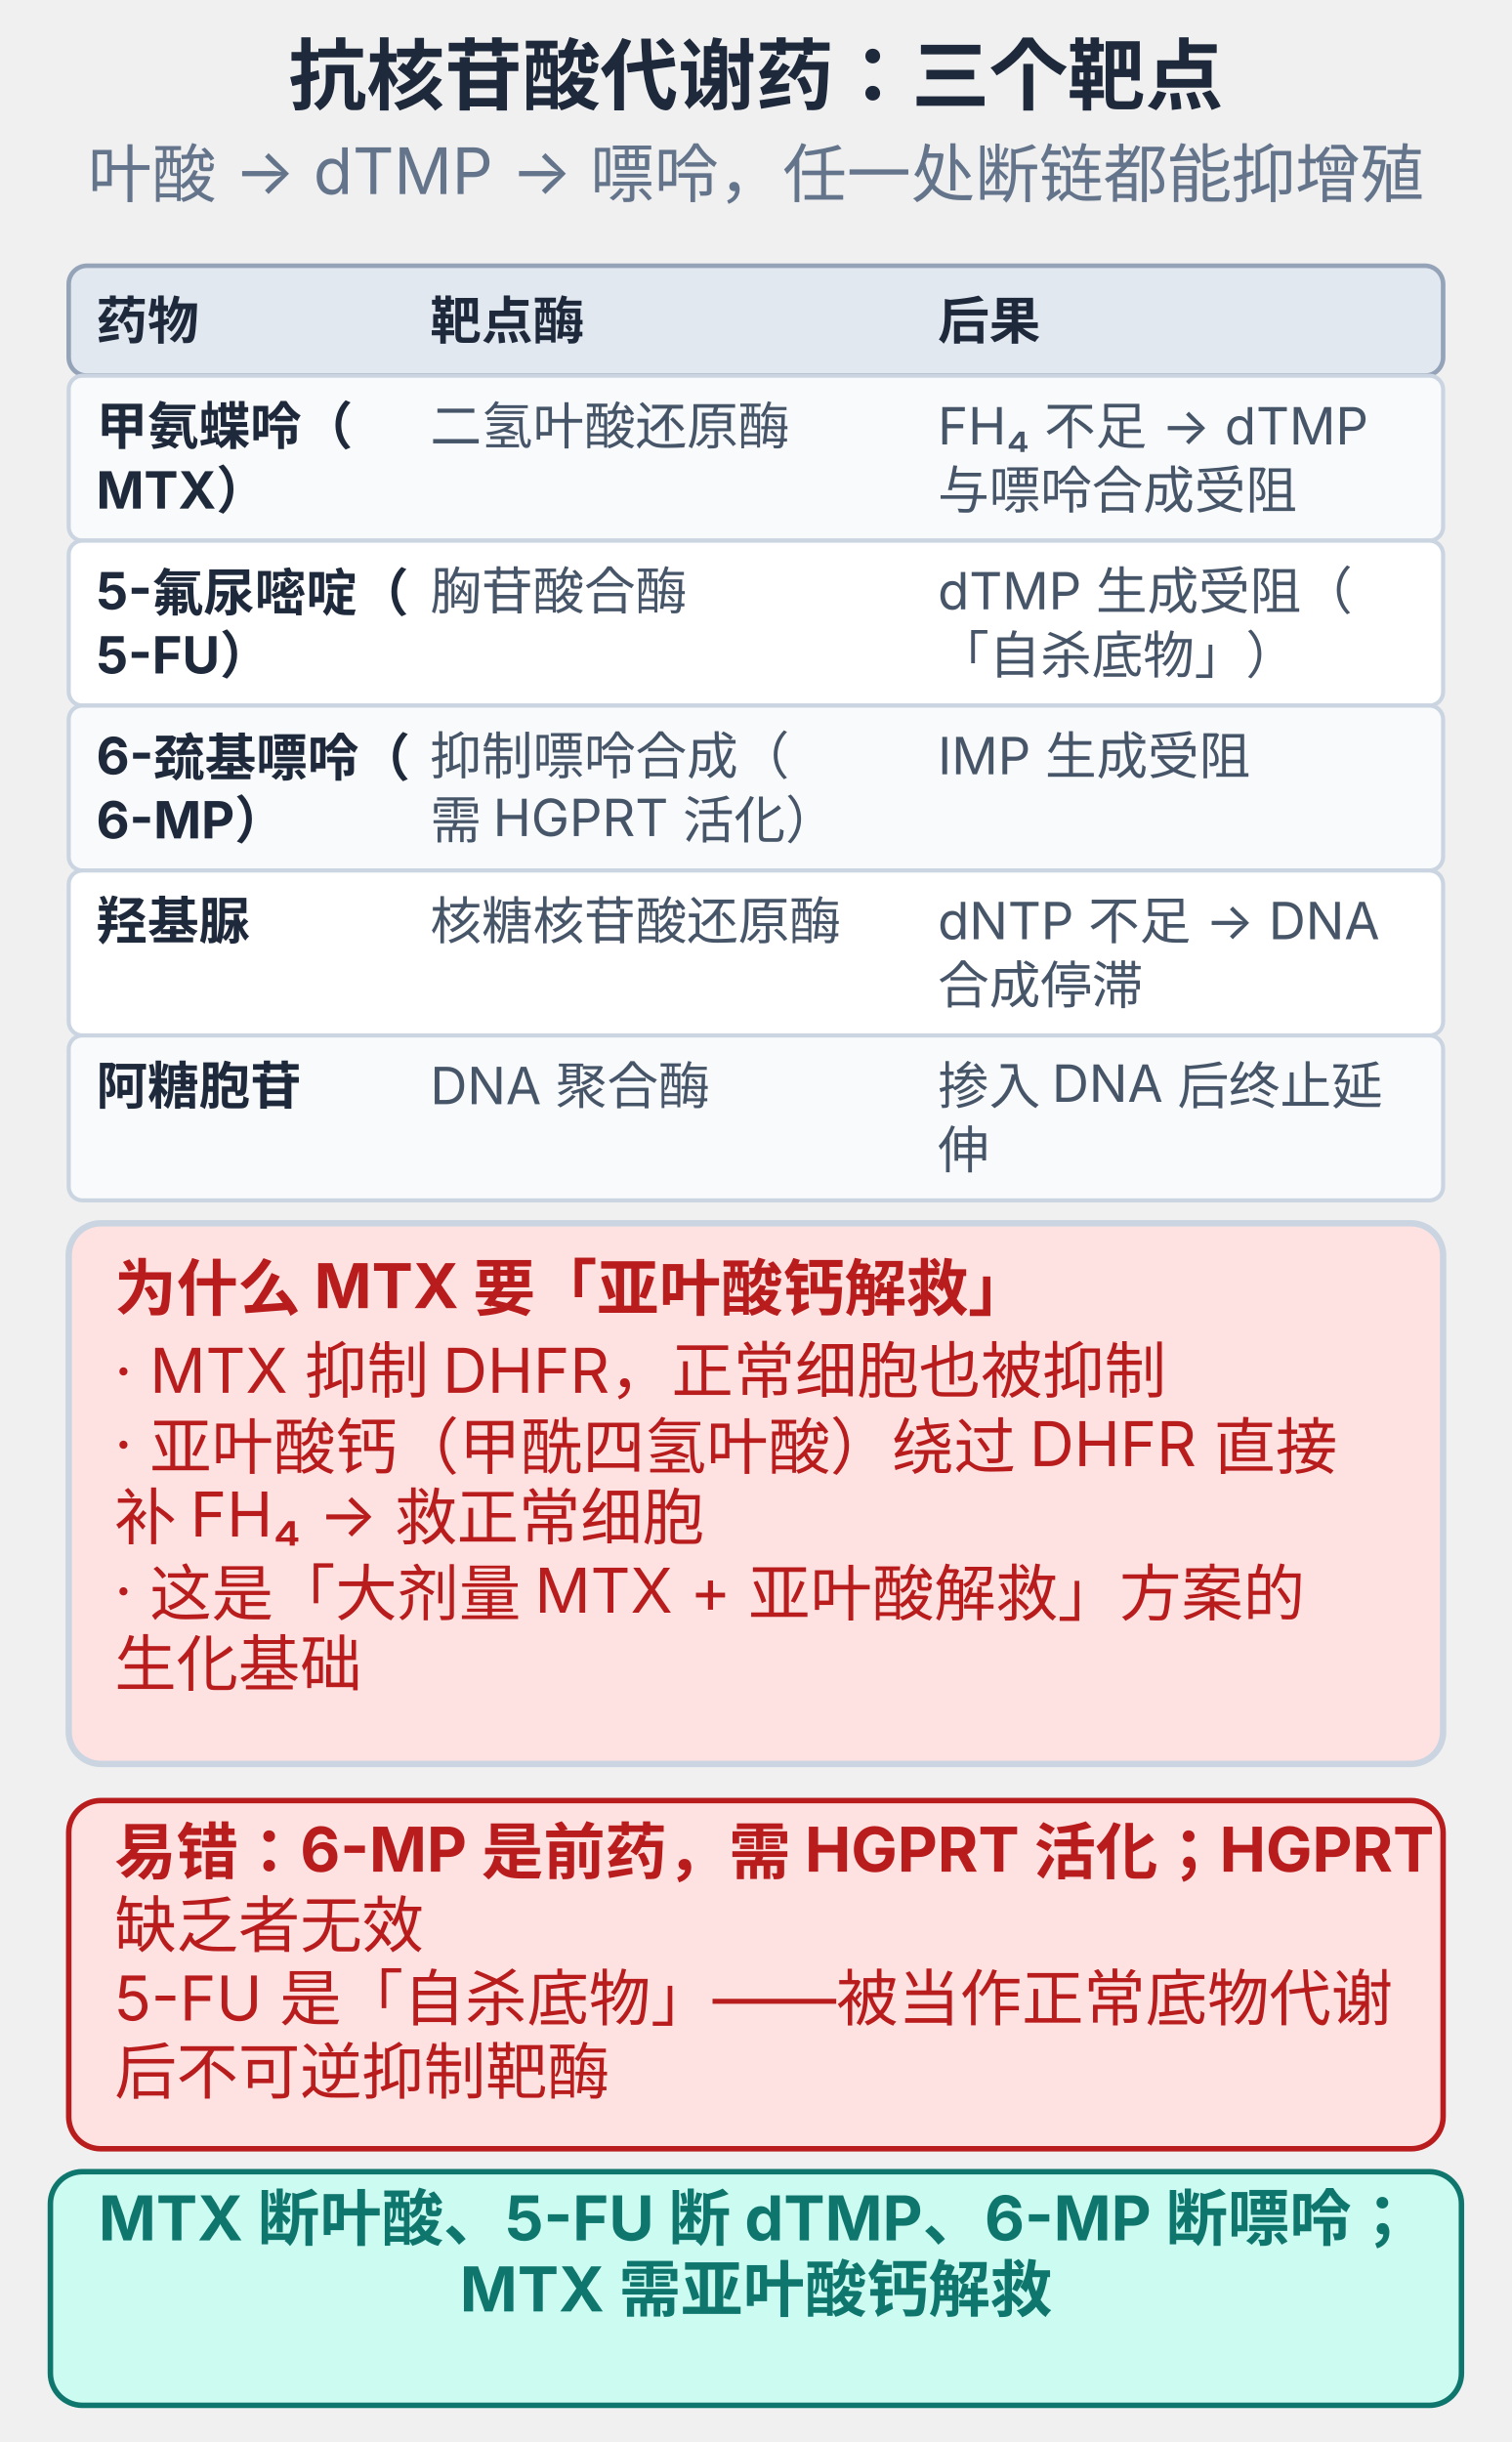
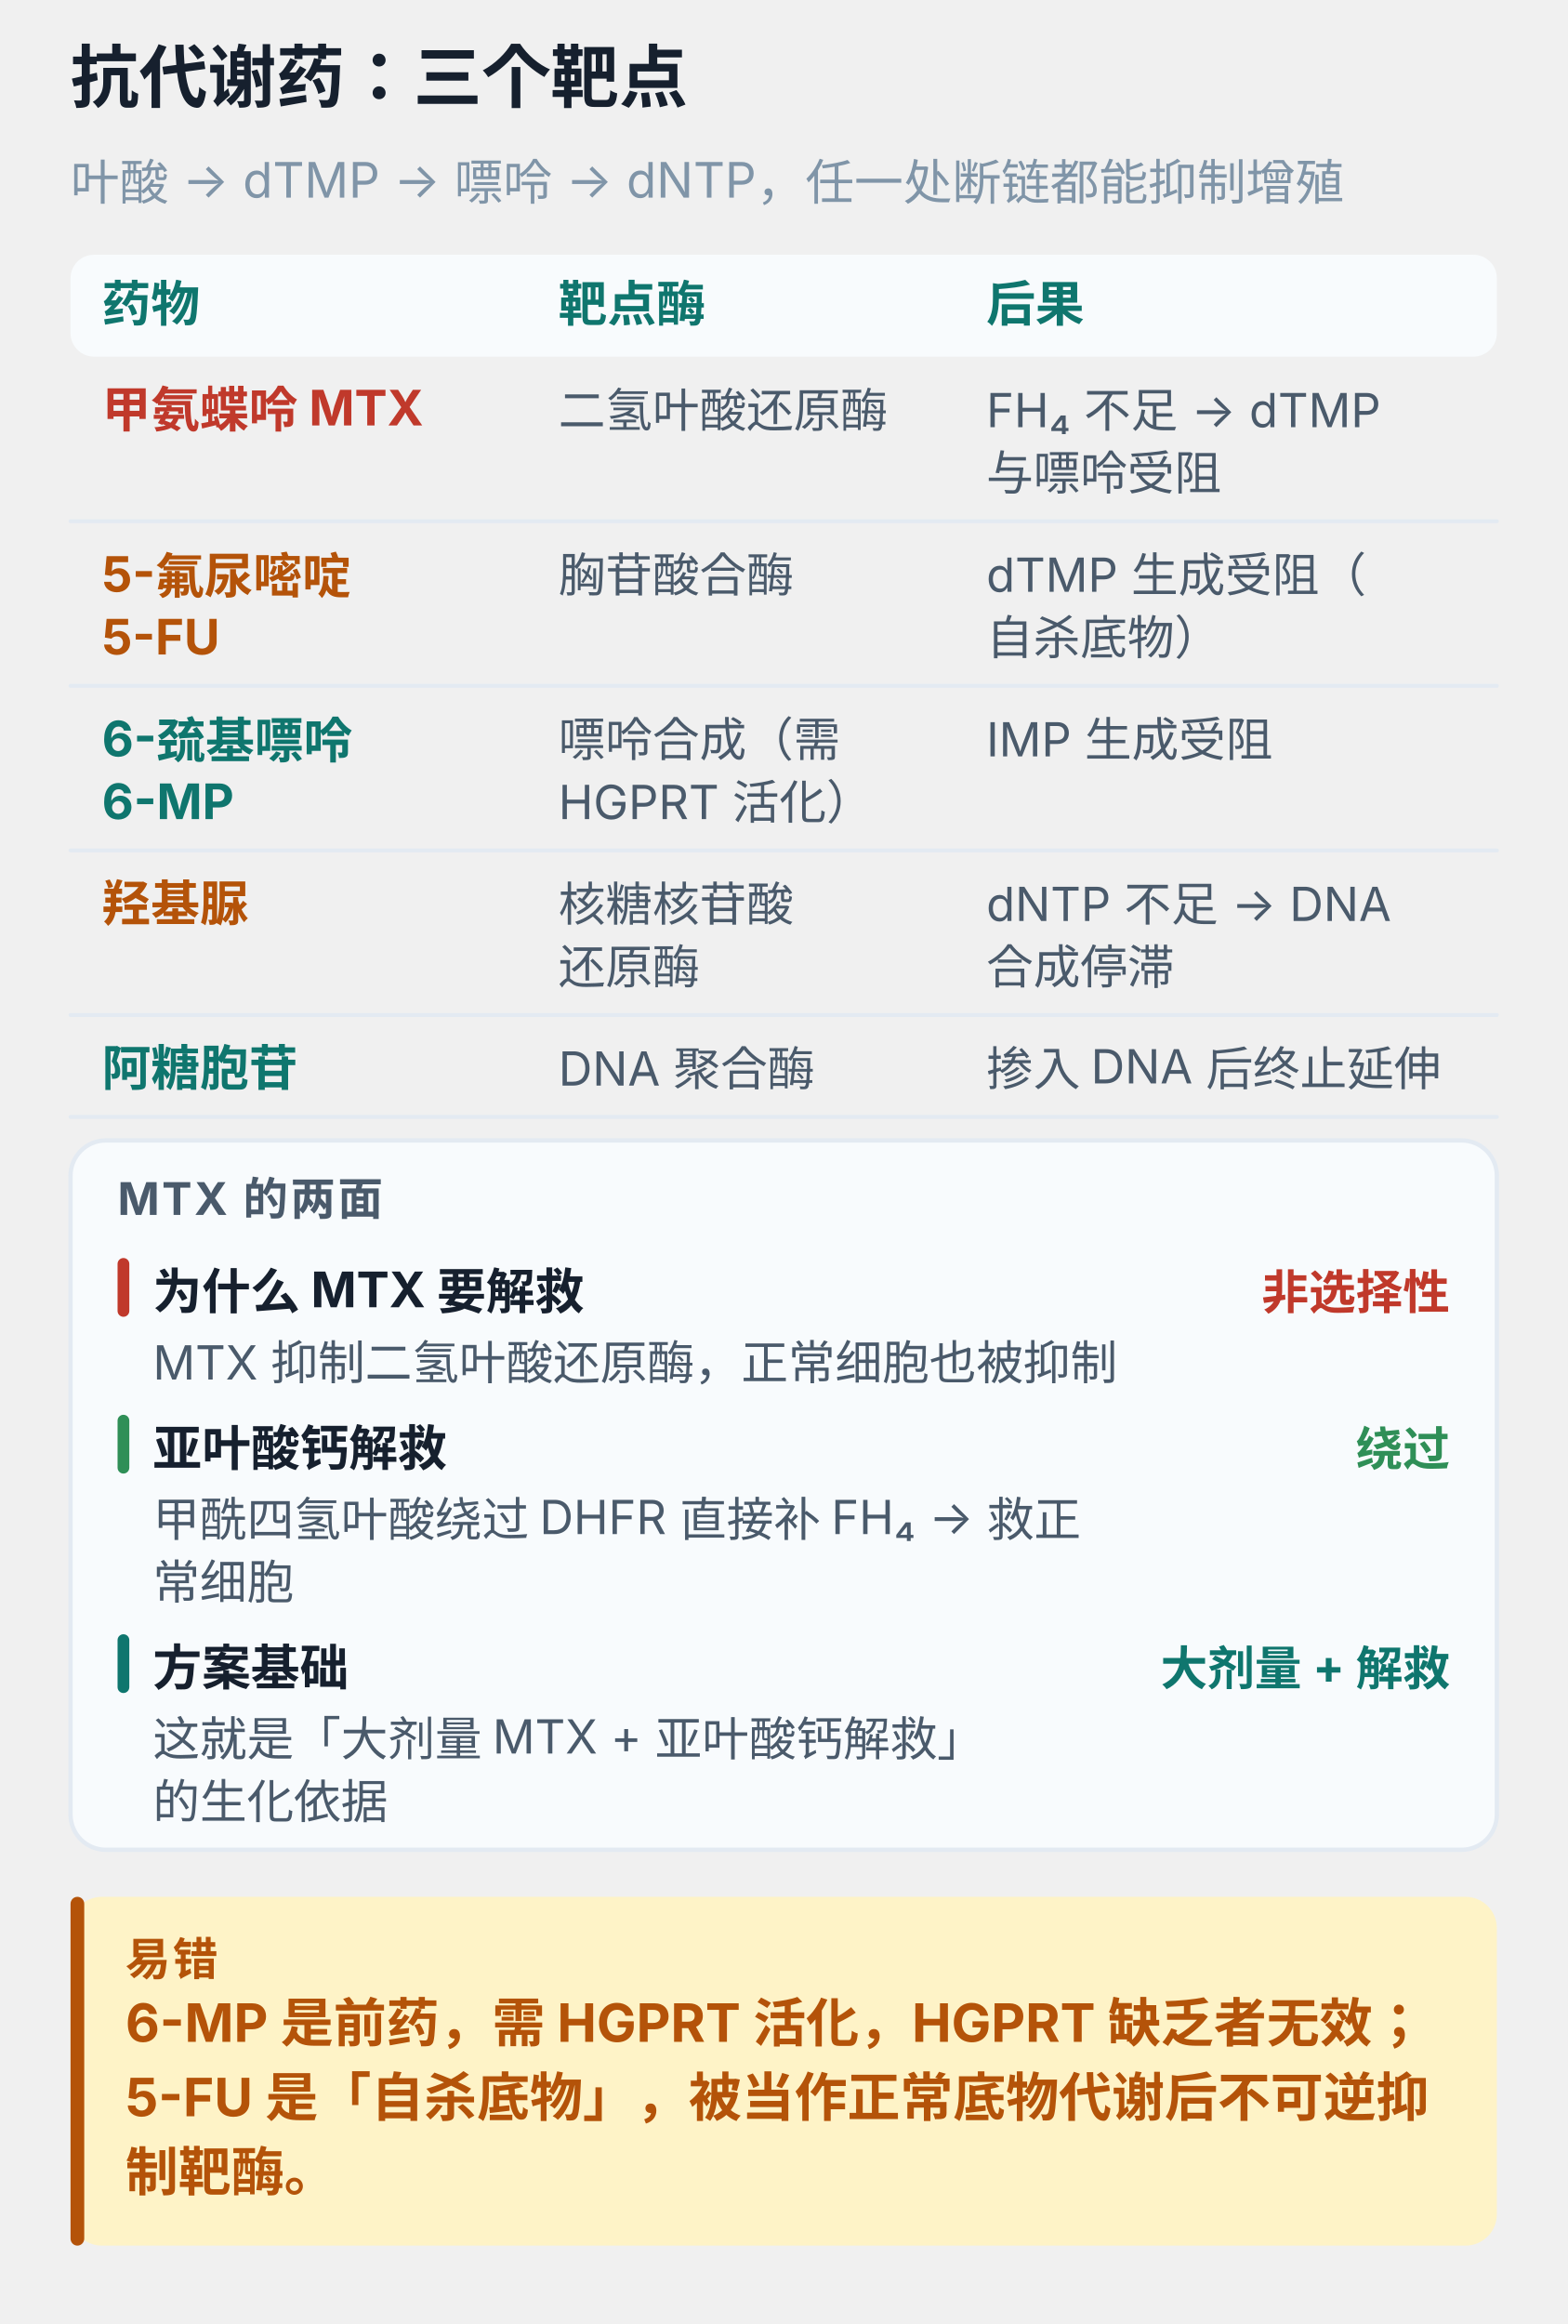
- <svg xmlns="http://www.w3.org/2000/svg" viewBox="0 0 330 533" width="100%" style="max-width:330px;display:block;margin:0 auto;background:#ffffff;border-radius:10px" role="img">
-   <text x="165.0" y="22.6" text-anchor="middle" font-size="17" font-weight="700" fill="#1e293b" font-family="-apple-system,'PingFang SC','Microsoft YaHei',sans-serif">抗核苷酸代谢药：三个靶点</text>
-   <text x="165.0" y="43.0" text-anchor="middle" font-size="14" font-weight="400" fill="#64748b" font-family="-apple-system,'PingFang SC','Microsoft YaHei',sans-serif">叶酸 → dTMP → 嘌呤，任一处断链都能抑增殖</text>
-   <rect x="15.0" y="58.0" width="300.0" height="24.0" rx="4" fill="#e2e8f0" stroke="#94a3b8" stroke-width="1" />
-   <text x="21.0" y="74.0" text-anchor="start" font-size="11.2" font-weight="700" fill="#1e293b" font-family="-apple-system,'PingFang SC','Microsoft YaHei',sans-serif">药物</text>
-   <text x="93.9" y="74.0" text-anchor="start" font-size="11.2" font-weight="700" fill="#1e293b" font-family="-apple-system,'PingFang SC','Microsoft YaHei',sans-serif">靶点酶</text>
-   <text x="204.7" y="74.0" text-anchor="start" font-size="11.2" font-weight="700" fill="#1e293b" font-family="-apple-system,'PingFang SC','Microsoft YaHei',sans-serif">后果</text>
-   <rect x="15.0" y="82.0" width="300.0" height="36.0" rx="3" fill="#f8fafc" stroke="#cbd5e1" stroke-width="0.9" />
-   <text x="21.0" y="97.0" text-anchor="start" font-size="11.2" font-weight="700" fill="#1e293b" font-family="-apple-system,'PingFang SC','Microsoft YaHei',sans-serif">甲氨蝶呤（</text>
-   <text x="21.0" y="111.0" text-anchor="start" font-size="11.2" font-weight="700" fill="#1e293b" font-family="-apple-system,'PingFang SC','Microsoft YaHei',sans-serif">MTX）</text>
-   <text x="93.9" y="97.0" text-anchor="start" font-size="11.2" font-weight="400" fill="#475569" font-family="-apple-system,'PingFang SC','Microsoft YaHei',sans-serif">二氢叶酸还原酶</text>
-   <text x="204.7" y="97.0" text-anchor="start" font-size="11.2" font-weight="400" fill="#475569" font-family="-apple-system,'PingFang SC','Microsoft YaHei',sans-serif">FH₄ 不足 → dTMP </text>
-   <text x="204.7" y="111.0" text-anchor="start" font-size="11.2" font-weight="400" fill="#475569" font-family="-apple-system,'PingFang SC','Microsoft YaHei',sans-serif">与嘌呤合成受阻</text>
-   <rect x="15.0" y="118.0" width="300.0" height="36.0" rx="3" fill="#ffffff" stroke="#cbd5e1" stroke-width="0.9" />
-   <text x="21.0" y="133.0" text-anchor="start" font-size="11.2" font-weight="700" fill="#1e293b" font-family="-apple-system,'PingFang SC','Microsoft YaHei',sans-serif">5-氟尿嘧啶（</text>
-   <text x="21.0" y="147.0" text-anchor="start" font-size="11.2" font-weight="700" fill="#1e293b" font-family="-apple-system,'PingFang SC','Microsoft YaHei',sans-serif">5-FU）</text>
-   <text x="93.9" y="133.0" text-anchor="start" font-size="11.2" font-weight="400" fill="#475569" font-family="-apple-system,'PingFang SC','Microsoft YaHei',sans-serif">胸苷酸合酶</text>
-   <text x="204.7" y="133.0" text-anchor="start" font-size="11.2" font-weight="400" fill="#475569" font-family="-apple-system,'PingFang SC','Microsoft YaHei',sans-serif">dTMP 生成受阻（</text>
-   <text x="204.7" y="147.0" text-anchor="start" font-size="11.2" font-weight="400" fill="#475569" font-family="-apple-system,'PingFang SC','Microsoft YaHei',sans-serif">「自杀底物」）</text>
-   <rect x="15.0" y="154.0" width="300.0" height="36.0" rx="3" fill="#f8fafc" stroke="#cbd5e1" stroke-width="0.9" />
-   <text x="21.0" y="169.0" text-anchor="start" font-size="11.2" font-weight="700" fill="#1e293b" font-family="-apple-system,'PingFang SC','Microsoft YaHei',sans-serif">6-巯基嘌呤（</text>
-   <text x="21.0" y="183.0" text-anchor="start" font-size="11.2" font-weight="700" fill="#1e293b" font-family="-apple-system,'PingFang SC','Microsoft YaHei',sans-serif">6-MP）</text>
-   <text x="93.9" y="169.0" text-anchor="start" font-size="11.2" font-weight="400" fill="#475569" font-family="-apple-system,'PingFang SC','Microsoft YaHei',sans-serif">抑制嘌呤合成（</text>
-   <text x="93.9" y="183.0" text-anchor="start" font-size="11.2" font-weight="400" fill="#475569" font-family="-apple-system,'PingFang SC','Microsoft YaHei',sans-serif">需 HGPRT 活化）</text>
-   <text x="204.7" y="169.0" text-anchor="start" font-size="11.2" font-weight="400" fill="#475569" font-family="-apple-system,'PingFang SC','Microsoft YaHei',sans-serif">IMP 生成受阻</text>
-   <rect x="15.0" y="190.0" width="300.0" height="36.0" rx="3" fill="#ffffff" stroke="#cbd5e1" stroke-width="0.9" />
-   <text x="21.0" y="205.0" text-anchor="start" font-size="11.2" font-weight="700" fill="#1e293b" font-family="-apple-system,'PingFang SC','Microsoft YaHei',sans-serif">羟基脲</text>
-   <text x="93.9" y="205.0" text-anchor="start" font-size="11.2" font-weight="400" fill="#475569" font-family="-apple-system,'PingFang SC','Microsoft YaHei',sans-serif">核糖核苷酸还原酶</text>
-   <text x="204.7" y="205.0" text-anchor="start" font-size="11.2" font-weight="400" fill="#475569" font-family="-apple-system,'PingFang SC','Microsoft YaHei',sans-serif">dNTP 不足 → DNA </text>
-   <text x="204.7" y="219.0" text-anchor="start" font-size="11.2" font-weight="400" fill="#475569" font-family="-apple-system,'PingFang SC','Microsoft YaHei',sans-serif">合成停滞</text>
-   <rect x="15.0" y="226.0" width="300.0" height="36.0" rx="3" fill="#f8fafc" stroke="#cbd5e1" stroke-width="0.9" />
-   <text x="21.0" y="241.0" text-anchor="start" font-size="11.2" font-weight="700" fill="#1e293b" font-family="-apple-system,'PingFang SC','Microsoft YaHei',sans-serif">阿糖胞苷</text>
-   <text x="93.9" y="241.0" text-anchor="start" font-size="11.2" font-weight="400" fill="#475569" font-family="-apple-system,'PingFang SC','Microsoft YaHei',sans-serif">DNA 聚合酶</text>
-   <text x="204.7" y="241.0" text-anchor="start" font-size="11.2" font-weight="400" fill="#475569" font-family="-apple-system,'PingFang SC','Microsoft YaHei',sans-serif">掺入 DNA 后终止延</text>
-   <text x="204.7" y="255.0" text-anchor="start" font-size="11.2" font-weight="400" fill="#475569" font-family="-apple-system,'PingFang SC','Microsoft YaHei',sans-serif">伸</text>
-   <rect x="15.0" y="267.0" width="300.0" height="118.0" rx="7" fill="#fee2e2" stroke="#cbd5e1" stroke-width="1.4" />
-   <text x="25.0" y="286.0" text-anchor="start" font-size="13.5" font-weight="700" fill="#b91c1c" font-family="-apple-system,'PingFang SC','Microsoft YaHei',sans-serif">为什么 MTX 要「亚叶酸钙解救」</text>
-   <text x="25.0" y="304.0" text-anchor="start" font-size="13.5" font-weight="400" fill="#b91c1c" font-family="-apple-system,'PingFang SC','Microsoft YaHei',sans-serif">· MTX 抑制 DHFR，正常细胞也被抑制</text>
-   <text x="25.0" y="320.0" text-anchor="start" font-size="13.5" font-weight="400" fill="#b91c1c" font-family="-apple-system,'PingFang SC','Microsoft YaHei',sans-serif">· 亚叶酸钙（甲酰四氢叶酸）绕过 DHFR 直接</text>
-   <text x="25.0" y="336.0" text-anchor="start" font-size="13.5" font-weight="400" fill="#b91c1c" font-family="-apple-system,'PingFang SC','Microsoft YaHei',sans-serif">补 FH₄ → 救正常细胞</text>
-   <text x="25.0" y="352.0" text-anchor="start" font-size="13.5" font-weight="400" fill="#b91c1c" font-family="-apple-system,'PingFang SC','Microsoft YaHei',sans-serif">· 这是「大剂量 MTX + 亚叶酸解救」方案的</text>
-   <text x="25.0" y="368.0" text-anchor="start" font-size="13.5" font-weight="400" fill="#b91c1c" font-family="-apple-system,'PingFang SC','Microsoft YaHei',sans-serif">生化基础</text>
-   <rect x="15.0" y="393.0" width="300.0" height="76.0" rx="7" fill="#fee2e2" stroke="#b91c1c" stroke-width="1.2" />
-   <text x="25.0" y="409.0" text-anchor="start" font-size="13.5" font-weight="700" fill="#b91c1c" font-family="-apple-system,'PingFang SC','Microsoft YaHei',sans-serif">易错：6-MP 是前药，需 HGPRT 活化；HGPRT</text>
-   <text x="25.0" y="425.0" text-anchor="start" font-size="13.5" font-weight="400" fill="#b91c1c" font-family="-apple-system,'PingFang SC','Microsoft YaHei',sans-serif"> 缺乏者无效</text>
-   <text x="25.0" y="441.0" text-anchor="start" font-size="13.5" font-weight="400" fill="#b91c1c" font-family="-apple-system,'PingFang SC','Microsoft YaHei',sans-serif">5-FU 是「自杀底物」——被当作正常底物代谢</text>
-   <text x="25.0" y="457.0" text-anchor="start" font-size="13.5" font-weight="400" fill="#b91c1c" font-family="-apple-system,'PingFang SC','Microsoft YaHei',sans-serif">后不可逆抑制靶酶</text>
-   <rect x="11.0" y="474.0" width="308.0" height="51.0" rx="7" fill="#ccfbf1" stroke="#0f766e" stroke-width="1.2" />
-   <text x="165.0" y="489.0" text-anchor="middle" font-size="13.5" font-weight="700" fill="#0f766e" font-family="-apple-system,'PingFang SC','Microsoft YaHei',sans-serif">MTX 断叶酸、5-FU 断 dTMP、6-MP 断嘌呤；</text>
-   <text x="165.0" y="504.5" text-anchor="middle" font-size="13.5" font-weight="700" fill="#0f766e" font-family="-apple-system,'PingFang SC','Microsoft YaHei',sans-serif">MTX 需亚叶酸钙解救</text>
+ <svg xmlns="http://www.w3.org/2000/svg" viewBox="0 0 400 593" width="100%" style="max-width:400px;display:block;margin:0 auto;background:#ffffff;border-radius:12px" role="img" aria-label="抗代谢药：三个靶点">
+   <text x="18.0" y="26.0" font-size="17.5" font-weight="700" fill="#16202e" font-family="-apple-system,BlinkMacSystemFont,'PingFang SC','Microsoft YaHei',sans-serif">抗代谢药：三个靶点</text>
+   <text x="18.0" y="51.0" font-size="12.5" font-weight="400" fill="#8095a8" font-family="-apple-system,BlinkMacSystemFont,'PingFang SC','Microsoft YaHei',sans-serif">叶酸 → dTMP → 嘌呤 → dNTP，任一处断链都能抑制增殖</text>
+   <rect x="18.0" y="65.0" width="364.0" height="26.0" rx="6" fill="#f8fbfd" />
+   <text x="26.0" y="82.0" font-size="12.5" font-weight="700" fill="#0f766e" font-family="-apple-system,BlinkMacSystemFont,'PingFang SC','Microsoft YaHei',sans-serif">药物</text>
+   <text x="142.5" y="82.0" font-size="12.5" font-weight="700" fill="#0f766e" font-family="-apple-system,BlinkMacSystemFont,'PingFang SC','Microsoft YaHei',sans-serif">靶点酶</text>
+   <text x="251.7" y="82.0" font-size="12.5" font-weight="700" fill="#0f766e" font-family="-apple-system,BlinkMacSystemFont,'PingFang SC','Microsoft YaHei',sans-serif">后果</text>
+   <line x1="18.0" y1="133.0" x2="382.0" y2="133.0" stroke="#e3eaf2" stroke-width="1" stroke-linecap="round" />
+   <text x="26.0" y="109.0" font-size="12.5" font-weight="700" fill="#c0392b" font-family="-apple-system,BlinkMacSystemFont,'PingFang SC','Microsoft YaHei',sans-serif">甲氨蝶呤 MTX</text>
+   <text x="142.5" y="109.0" font-size="12" font-weight="400" fill="#4a5a6b" font-family="-apple-system,BlinkMacSystemFont,'PingFang SC','Microsoft YaHei',sans-serif">二氢叶酸还原酶</text>
+   <text x="251.7" y="109.0" font-size="12" font-weight="400" fill="#4a5a6b" font-family="-apple-system,BlinkMacSystemFont,'PingFang SC','Microsoft YaHei',sans-serif">FH₄ 不足 → dTMP</text>
+   <text x="251.7" y="125.0" font-size="12" font-weight="400" fill="#4a5a6b" font-family="-apple-system,BlinkMacSystemFont,'PingFang SC','Microsoft YaHei',sans-serif">与嘌呤受阻</text>
+   <line x1="18.0" y1="175.0" x2="382.0" y2="175.0" stroke="#e3eaf2" stroke-width="1" stroke-linecap="round" />
+   <text x="26.0" y="151.0" font-size="12.5" font-weight="700" fill="#b45309" font-family="-apple-system,BlinkMacSystemFont,'PingFang SC','Microsoft YaHei',sans-serif">5-氟尿嘧啶</text>
+   <text x="26.0" y="167.0" font-size="12.5" font-weight="700" fill="#b45309" font-family="-apple-system,BlinkMacSystemFont,'PingFang SC','Microsoft YaHei',sans-serif">5-FU</text>
+   <text x="142.5" y="151.0" font-size="12" font-weight="400" fill="#4a5a6b" font-family="-apple-system,BlinkMacSystemFont,'PingFang SC','Microsoft YaHei',sans-serif">胸苷酸合酶</text>
+   <text x="251.7" y="151.0" font-size="12" font-weight="400" fill="#4a5a6b" font-family="-apple-system,BlinkMacSystemFont,'PingFang SC','Microsoft YaHei',sans-serif">dTMP 生成受阻（</text>
+   <text x="251.7" y="167.0" font-size="12" font-weight="400" fill="#4a5a6b" font-family="-apple-system,BlinkMacSystemFont,'PingFang SC','Microsoft YaHei',sans-serif">自杀底物）</text>
+   <line x1="18.0" y1="217.0" x2="382.0" y2="217.0" stroke="#e3eaf2" stroke-width="1" stroke-linecap="round" />
+   <text x="26.0" y="193.0" font-size="12.5" font-weight="700" fill="#0f766e" font-family="-apple-system,BlinkMacSystemFont,'PingFang SC','Microsoft YaHei',sans-serif">6-巯基嘌呤</text>
+   <text x="26.0" y="209.0" font-size="12.5" font-weight="700" fill="#0f766e" font-family="-apple-system,BlinkMacSystemFont,'PingFang SC','Microsoft YaHei',sans-serif">6-MP</text>
+   <text x="142.5" y="193.0" font-size="12" font-weight="400" fill="#4a5a6b" font-family="-apple-system,BlinkMacSystemFont,'PingFang SC','Microsoft YaHei',sans-serif">嘌呤合成（需</text>
+   <text x="142.5" y="209.0" font-size="12" font-weight="400" fill="#4a5a6b" font-family="-apple-system,BlinkMacSystemFont,'PingFang SC','Microsoft YaHei',sans-serif">HGPRT 活化）</text>
+   <text x="251.7" y="193.0" font-size="12" font-weight="400" fill="#4a5a6b" font-family="-apple-system,BlinkMacSystemFont,'PingFang SC','Microsoft YaHei',sans-serif">IMP 生成受阻</text>
+   <line x1="18.0" y1="259.0" x2="382.0" y2="259.0" stroke="#e3eaf2" stroke-width="1" stroke-linecap="round" />
+   <text x="26.0" y="235.0" font-size="12.5" font-weight="700" fill="#b45309" font-family="-apple-system,BlinkMacSystemFont,'PingFang SC','Microsoft YaHei',sans-serif">羟基脲</text>
+   <text x="142.5" y="235.0" font-size="12" font-weight="400" fill="#4a5a6b" font-family="-apple-system,BlinkMacSystemFont,'PingFang SC','Microsoft YaHei',sans-serif">核糖核苷酸</text>
+   <text x="142.5" y="251.0" font-size="12" font-weight="400" fill="#4a5a6b" font-family="-apple-system,BlinkMacSystemFont,'PingFang SC','Microsoft YaHei',sans-serif">还原酶</text>
+   <text x="251.7" y="235.0" font-size="12" font-weight="400" fill="#4a5a6b" font-family="-apple-system,BlinkMacSystemFont,'PingFang SC','Microsoft YaHei',sans-serif">dNTP 不足 → DNA</text>
+   <text x="251.7" y="251.0" font-size="12" font-weight="400" fill="#4a5a6b" font-family="-apple-system,BlinkMacSystemFont,'PingFang SC','Microsoft YaHei',sans-serif"> 合成停滞</text>
+   <line x1="18.0" y1="285.0" x2="382.0" y2="285.0" stroke="#e3eaf2" stroke-width="1" stroke-linecap="round" />
+   <text x="26.0" y="277.0" font-size="12.5" font-weight="700" fill="#0f766e" font-family="-apple-system,BlinkMacSystemFont,'PingFang SC','Microsoft YaHei',sans-serif">阿糖胞苷</text>
+   <text x="142.5" y="277.0" font-size="12" font-weight="400" fill="#4a5a6b" font-family="-apple-system,BlinkMacSystemFont,'PingFang SC','Microsoft YaHei',sans-serif">DNA 聚合酶</text>
+   <text x="251.7" y="277.0" font-size="12" font-weight="400" fill="#4a5a6b" font-family="-apple-system,BlinkMacSystemFont,'PingFang SC','Microsoft YaHei',sans-serif">掺入 DNA 后终止延伸</text>
+   <rect x="18.0" y="291.0" width="364.0" height="181.0" rx="9" fill="#f8fbfd" stroke="#e3eaf2" stroke-width="1.1" />
+   <text x="30.0" y="310.0" font-size="11.5" font-weight="700" fill="#4a5a6b" letter-spacing="0.6" font-family="-apple-system,BlinkMacSystemFont,'PingFang SC','Microsoft YaHei',sans-serif">MTX 的两面</text>
+   <rect x="30.0" y="321.0" width="3.0" height="15.0" rx="1.5" fill="#c0392b" />
+   <text x="39.0" y="334.0" font-size="12.5" font-weight="700" fill="#16202e" font-family="-apple-system,BlinkMacSystemFont,'PingFang SC','Microsoft YaHei',sans-serif">为什么 MTX 要解救</text>
+   <text x="370.0" y="334.0" text-anchor="end" font-size="12" font-weight="700" fill="#c0392b" font-family="-apple-system,BlinkMacSystemFont,'PingFang SC','Microsoft YaHei',sans-serif">非选择性</text>
+   <text x="39.0" y="352.0" font-size="12" font-weight="400" fill="#4a5a6b" font-family="-apple-system,BlinkMacSystemFont,'PingFang SC','Microsoft YaHei',sans-serif">MTX 抑制二氢叶酸还原酶，正常细胞也被抑制</text>
+   <rect x="30.0" y="361.0" width="3.0" height="15.0" rx="1.5" fill="#2f8f57" />
+   <text x="39.0" y="374.0" font-size="12.5" font-weight="700" fill="#16202e" font-family="-apple-system,BlinkMacSystemFont,'PingFang SC','Microsoft YaHei',sans-serif">亚叶酸钙解救</text>
+   <text x="370.0" y="374.0" text-anchor="end" font-size="12" font-weight="700" fill="#2f8f57" font-family="-apple-system,BlinkMacSystemFont,'PingFang SC','Microsoft YaHei',sans-serif">绕过</text>
+   <text x="39.0" y="392.0" font-size="12" font-weight="400" fill="#4a5a6b" font-family="-apple-system,BlinkMacSystemFont,'PingFang SC','Microsoft YaHei',sans-serif">甲酰四氢叶酸绕过 DHFR 直接补 FH₄ → 救正</text>
+   <text x="39.0" y="408.0" font-size="12" font-weight="400" fill="#4a5a6b" font-family="-apple-system,BlinkMacSystemFont,'PingFang SC','Microsoft YaHei',sans-serif">常细胞</text>
+   <rect x="30.0" y="417.0" width="3.0" height="15.0" rx="1.5" fill="#0f766e" />
+   <text x="39.0" y="430.0" font-size="12.5" font-weight="700" fill="#16202e" font-family="-apple-system,BlinkMacSystemFont,'PingFang SC','Microsoft YaHei',sans-serif">方案基础</text>
+   <text x="370.0" y="430.0" text-anchor="end" font-size="12" font-weight="700" fill="#0f766e" font-family="-apple-system,BlinkMacSystemFont,'PingFang SC','Microsoft YaHei',sans-serif">大剂量 + 解救</text>
+   <text x="39.0" y="448.0" font-size="12" font-weight="400" fill="#4a5a6b" font-family="-apple-system,BlinkMacSystemFont,'PingFang SC','Microsoft YaHei',sans-serif">这就是「大剂量 MTX + 亚叶酸钙解救」</text>
+   <text x="39.0" y="464.0" font-size="12" font-weight="400" fill="#4a5a6b" font-family="-apple-system,BlinkMacSystemFont,'PingFang SC','Microsoft YaHei',sans-serif">的生化依据</text>
+   <rect x="18.0" y="484.0" width="364.0" height="89.0" rx="8" fill="#fef3c7" />
+   <rect x="18.0" y="484.0" width="3.5" height="89.0" rx="1.8" fill="#b45309" />
+   <text x="32.0" y="504.0" font-size="11.5" font-weight="700" fill="#b45309" letter-spacing="0.6" font-family="-apple-system,BlinkMacSystemFont,'PingFang SC','Microsoft YaHei',sans-serif">易错</text>
+   <text x="32.0" y="521.0" font-size="13.5" font-weight="700" fill="#b45309" font-family="-apple-system,BlinkMacSystemFont,'PingFang SC','Microsoft YaHei',sans-serif">6-MP 是前药，需 HGPRT 活化，HGPRT 缺乏者无效；</text>
+   <text x="32.0" y="540.0" font-size="13.5" font-weight="700" fill="#b45309" font-family="-apple-system,BlinkMacSystemFont,'PingFang SC','Microsoft YaHei',sans-serif">5-FU 是「自杀底物」，被当作正常底物代谢后不可逆抑</text>
+   <text x="32.0" y="559.0" font-size="13.5" font-weight="700" fill="#b45309" font-family="-apple-system,BlinkMacSystemFont,'PingFang SC','Microsoft YaHei',sans-serif">制靶酶。</text>
</svg>
